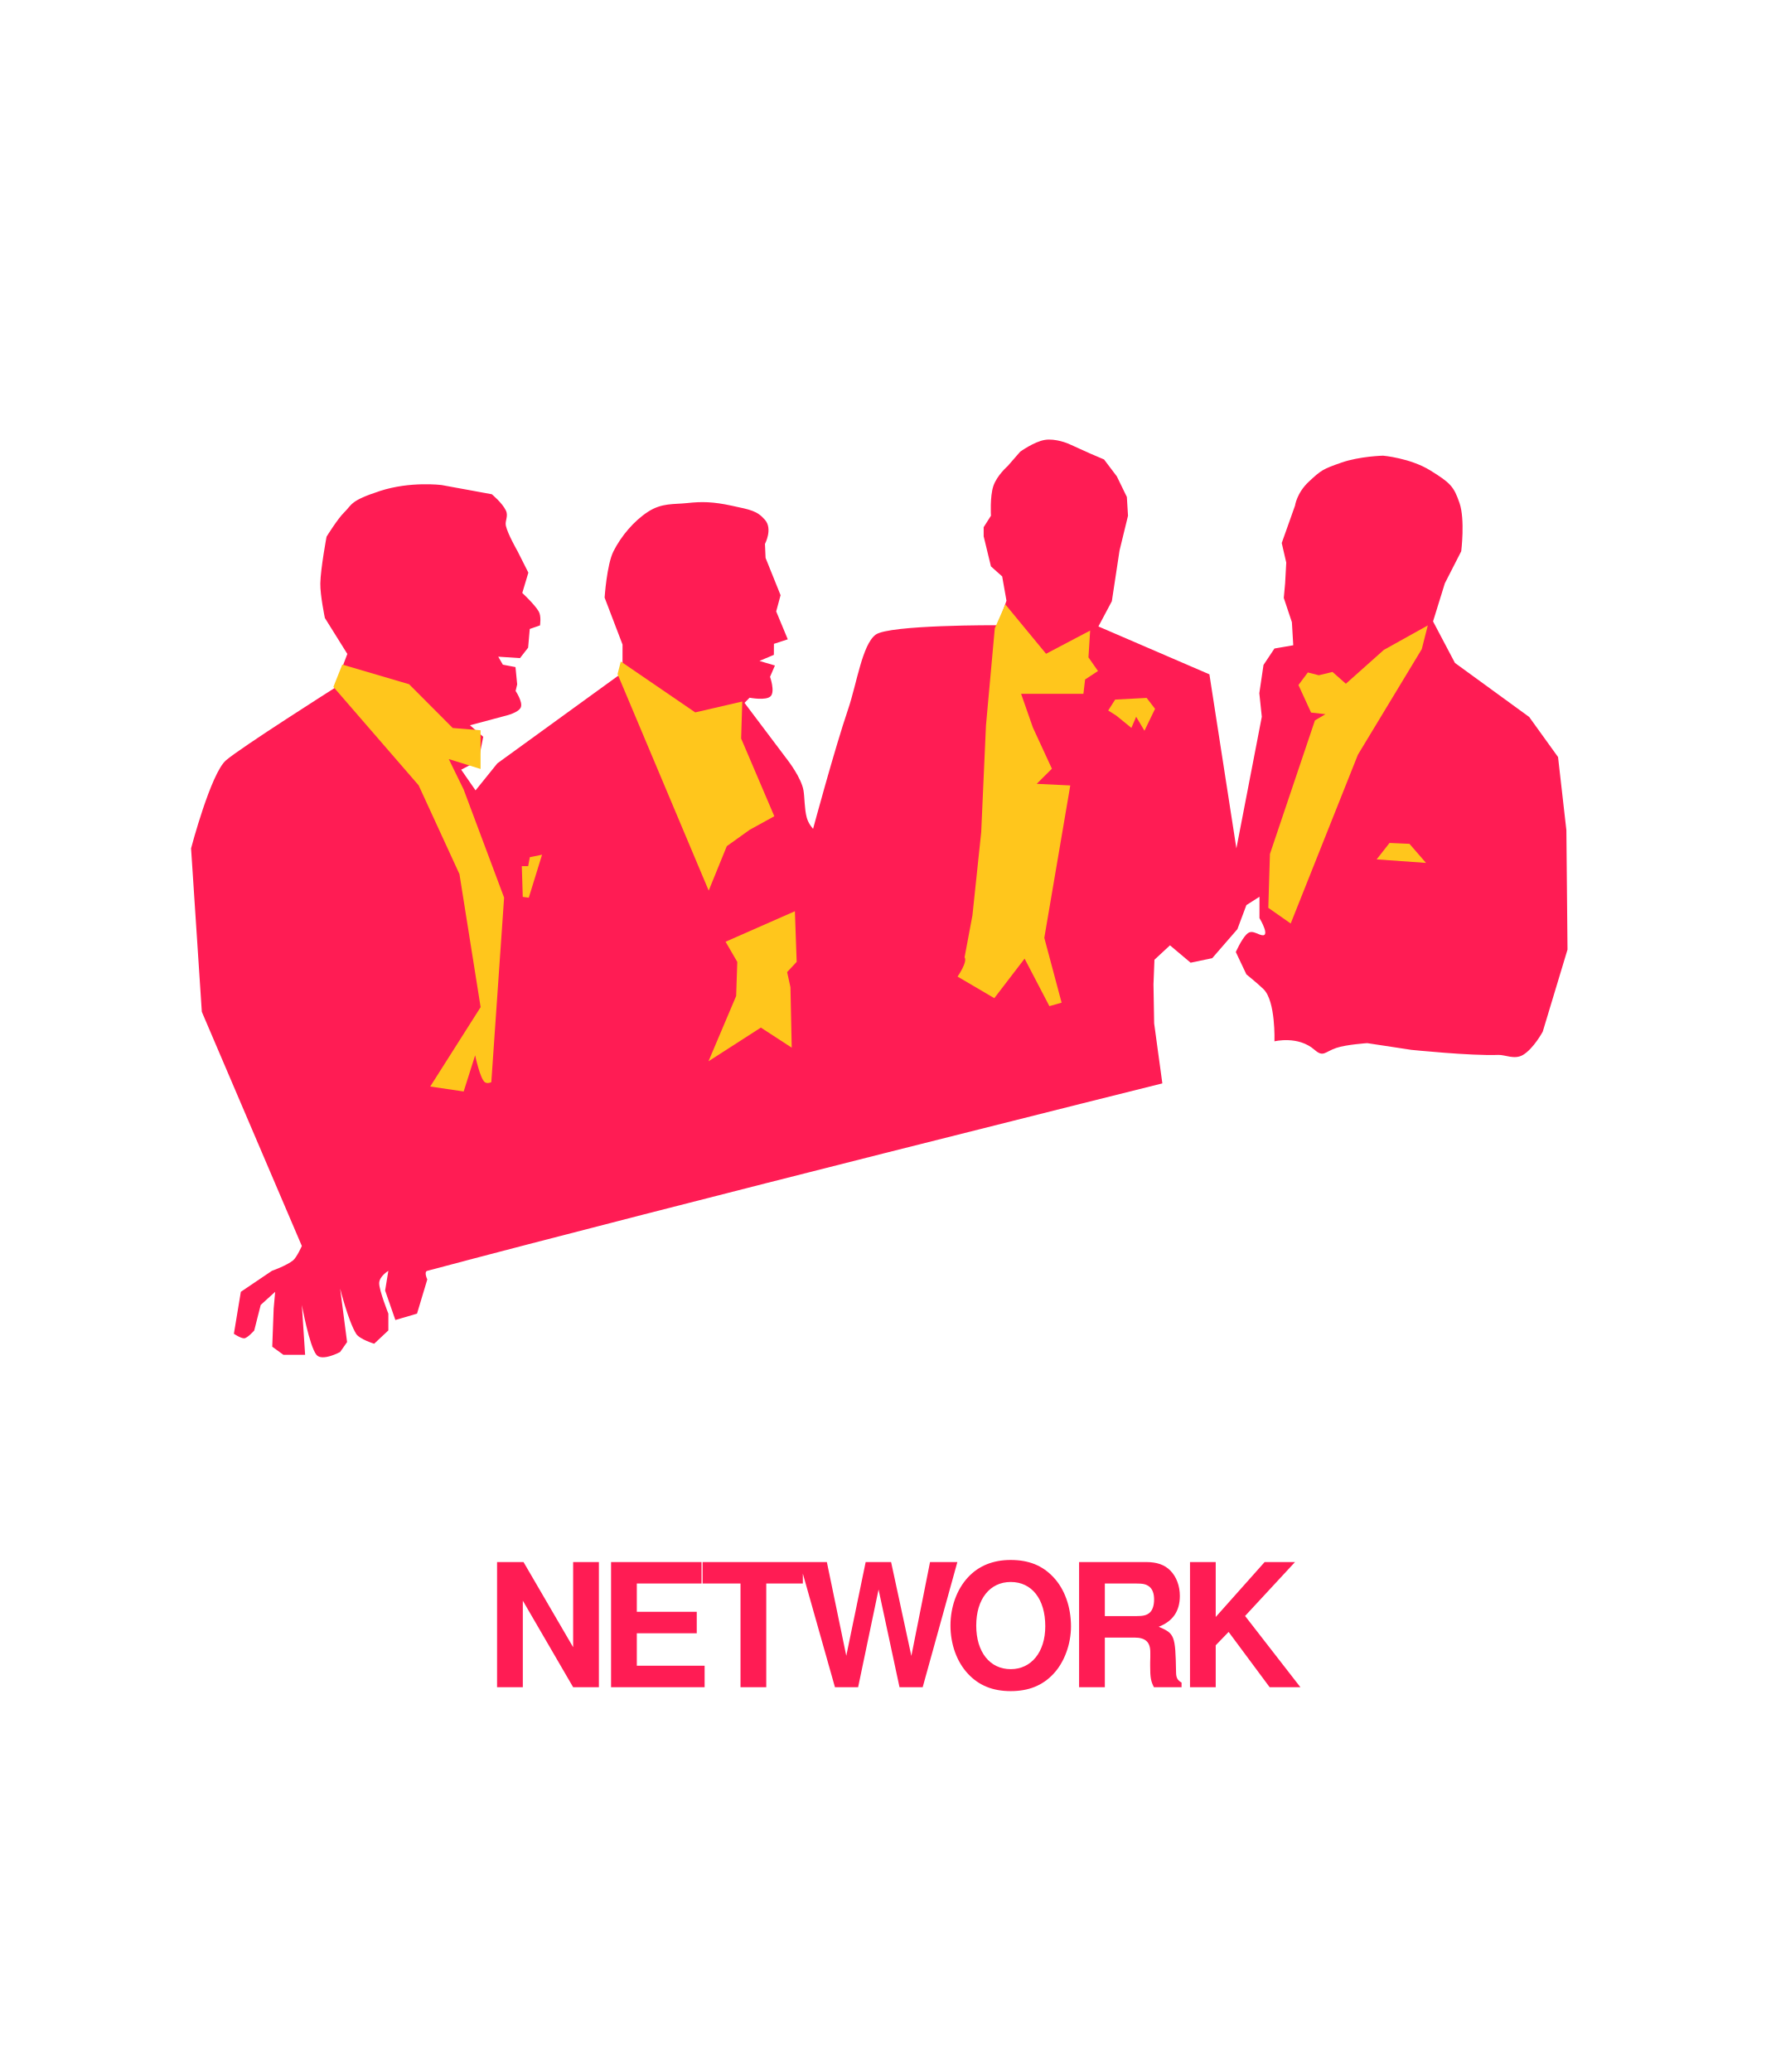
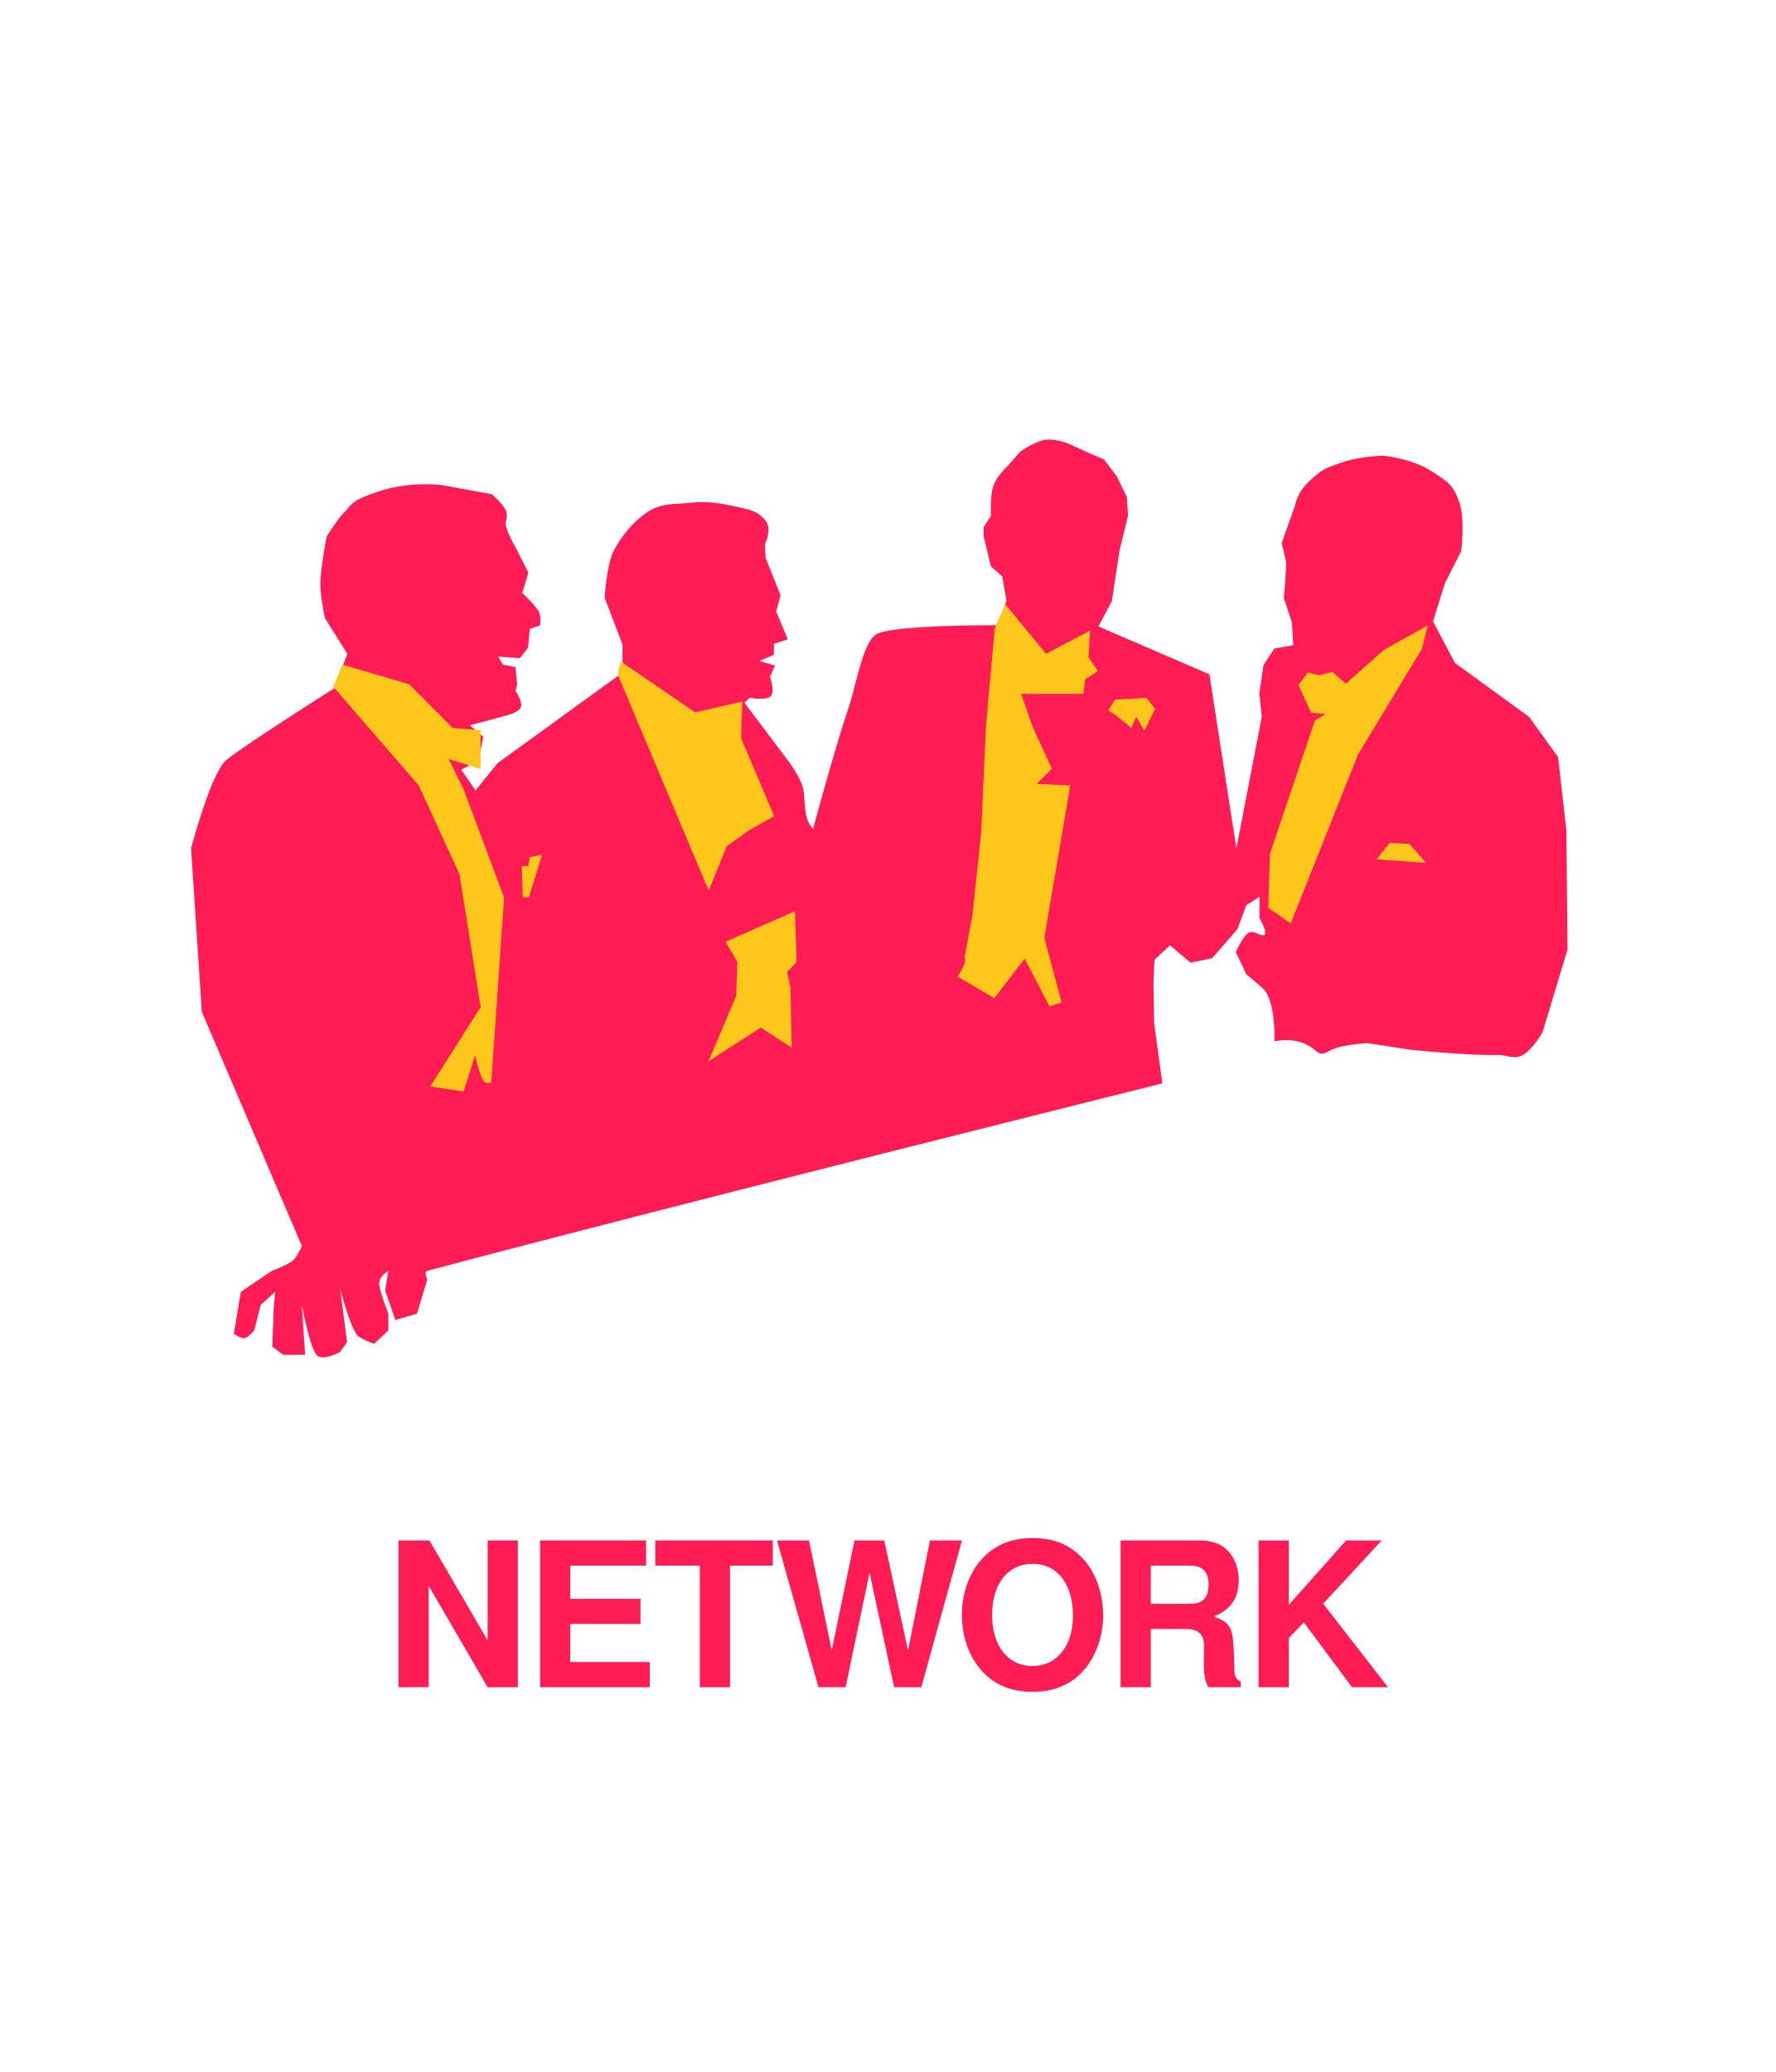
<svg xmlns="http://www.w3.org/2000/svg" width="600px" height="700px" viewBox="0 0 600 700" version="1.1" style="background: #FFC61C;">
  <defs>
    <style type="text/css">

            #networktext {
-                 font-family: 'Helvetica Neue', 'Helvetica', 'Arial';
-                 font-size: 58px;
+                 font-family: 'LucidaGrande-Bold', 'Lucida Grande', 'Helvetica Neue', 'Helvetica', 'Arial';
+                 font-size: 68px;
                font-weight: bold;
-                 letter-spacing: -4px;
+                 letter-spacing: -2px;
            }
        </style>
  </defs>
  <g id="Network" stroke="none" stroke-width="1" fill="none" fill-rule="evenodd">
    <g id="network">
      <text id="networktext" fill="#FF1C54">
-         <tspan x="164" y="570">NETWORK</tspan>
+         <tspan x="130" y="570">NETWORK</tspan>
      </text>
      <g id="Group" transform="translate(64, 148)">
        <path d="M4.188,193.826 L0.552,138.612 C0.552,138.612 7.223,113.259 12.359,108.855 C17.495,104.451 48.962,84.494 48.962,84.494 L53.351,72.925 L45.763,60.781 C45.763,60.781 44.143,53.081 44.226,49.072 C44.334,43.92 46.336,33.299 46.336,33.299 C46.336,33.299 50.101,27.23 52.252,25.14 C55.017,22.455 54.079,21.234 64.38,17.874 C74.68,14.514 85.173,15.86 85.173,15.86 L102.158,18.973 C102.158,18.973 105.668,21.863 106.911,24.454 C107.854,26.419 106.536,27.899 106.911,29.616 C107.515,32.382 110.872,38.244 110.872,38.244 L114.512,45.464 L112.458,52.318 C112.458,52.318 116.589,56.142 118.007,58.559 C118.95,60.166 118.443,63.292 118.443,63.292 L114.985,64.483 L114.435,70.802 L111.687,74.335 L104.337,73.854 L105.894,76.554 L110.161,77.366 L110.734,83.213 L110.201,85.43 C110.201,85.43 112.692,89.112 111.971,90.944 C111.249,92.776 106.911,93.781 106.911,93.781 L94.783,97.027 L99.269,100.918 L97.668,108.977 L91.821,112.03 L96.668,119.02 L104.041,109.885 L146.312,79.235 L146.333,69.763 L140.274,53.897 C140.274,53.897 141.01,42.719 143.268,38.244 C145.885,33.059 150.184,27.998 154.898,24.919 C159.612,21.841 163.628,22.448 168.22,21.949 C173.067,21.422 176.84,21.465 183.216,22.844 C189.593,24.222 191.765,24.532 194.451,27.619 C197.137,30.706 194.451,35.756 194.451,35.756 L194.655,40.477 L199.726,53.08 L198.244,58.559 L202.16,67.986 L197.482,69.512 L197.459,73.236 L192.588,75.288 L197.817,76.838 L196.169,80.654 C196.169,80.654 197.935,85.618 196.375,87.211 C194.815,88.805 189.255,87.714 189.255,87.714 L187.544,89.454 L202.16,108.855 C202.16,108.855 206.72,114.718 207.466,119.02 C207.868,121.338 207.774,125.259 208.56,128.189 C209.146,130.376 210.71,132.01 210.71,132.01 C210.71,132.01 217.959,105.069 222.559,91.545 C225.449,83.046 227.301,69.83 231.825,66.431 C236.349,63.032 273.092,63.223 273.092,63.223 L276.046,54.944 L274.597,46.737 L270.802,43.35 L268.344,33.206 L268.34,30.1 L270.802,26.239 C270.802,26.239 270.412,19.771 271.618,16.192 C272.823,12.613 276.458,9.448 276.458,9.448 L280.676,4.608 C280.676,4.608 285.359,1.217 289.007,0.618 C292.654,0.019 297.032,1.922 297.032,1.922 L304.226,5.175 L309.013,7.222 L313.341,12.951 L316.721,19.895 L317.11,26.239 L314.249,37.976 L311.645,55.125 L307.111,63.642 L344.612,79.815 L353.727,138.612 L362.313,94.155 L361.475,86.179 L362.886,76.647 L366.589,71.092 L372.939,69.993 L372.48,62.207 L369.739,53.998 L370.191,49.072 L370.573,42.06 L369.047,35.449 L373.538,22.813 C373.538,22.813 374.115,18.521 378.228,14.698 C382.341,10.875 382.868,10.497 389.149,8.305 C395.429,6.112 403.302,5.945 403.302,5.945 C403.302,5.945 412.495,6.749 419.239,10.929 C425.982,15.11 427.192,16.309 429.115,21.949 C431.038,27.589 429.688,38.244 429.688,38.244 L424.154,49.072 L420.17,61.933 L427.567,75.96 L452.646,94.208 L462.402,107.756 L465.219,132.467 L465.599,172.802 L457.227,200.546 C457.227,200.546 454.14,206.262 450.565,208.389 C447.69,210.099 444.521,208.297 442.219,208.389 C432.959,208.756 412.805,206.676 412.805,206.676 L397.934,204.412 C397.934,204.412 390.865,204.877 387.45,206.041 C383.565,207.366 383.114,209.273 380.145,206.676 C374.566,201.795 366.589,203.802 366.589,203.802 C366.589,203.802 367.055,190.224 362.886,186.171 C360.875,184.215 357.108,181.183 357.108,181.183 L353.533,173.635 C353.533,173.635 355.342,169.517 357.108,167.699 C358.491,166.275 359.584,166.916 361.525,167.699 C365.943,169.482 361.525,162.164 361.525,162.164 L361.525,154.959 L357.108,157.775 L354.064,165.916 L345.559,175.71 L338.26,177.236 L331.293,171.368 L326.042,176.236 L325.716,184.563 L325.943,197.751 L328.712,218.007 C328.712,218.007 161.902,259.594 80.369,281.335 C79.121,281.668 80.369,284.228 80.369,284.228 L76.895,295.797 L69.58,297.951 L66.117,287.986 L67.209,281.335 C67.209,281.335 64.11,283.187 64.11,285.538 C64.11,288.007 67.209,295.797 67.209,295.797 L67.209,301.464 L62.421,305.962 C62.421,305.962 57.477,304.468 56.322,302.597 C53.642,298.253 50.917,287.318 50.917,287.318 L53.268,305.405 L50.917,308.755 C50.917,308.755 44.822,312.055 42.915,309.71 C40.51,306.755 37.981,292.855 37.981,292.855 L39.087,309.71 L31.752,309.71 L27.981,306.963 L28.462,294.057 L28.966,288.425 L24.085,292.855 L21.891,301.498 C21.891,301.498 19.56,304.139 18.469,304.139 C17.269,304.139 15.02,302.597 15.02,302.597 L17.37,288.425 L27.867,281.335 C27.867,281.335 32.893,279.564 35.05,277.774 C36.264,276.766 37.981,272.943 37.981,272.943 L4.188,193.826 Z" id="Path-1" fill="#FF1C54" />
        <path d="M48.638,84.056 L51.643,76.518 L74.216,83.159 L88.959,97.947 L98.366,98.711 L98.366,111.791 L87.62,108.447 L92.656,118.741 L106.317,155.247 L101.992,217.608 C101.992,217.608 100.689,218.242 99.809,217.608 C98.19,216.441 96.532,208.52 96.532,208.52 L92.656,220.745 L81.357,219.067 L98.383,192.25 L91.235,147.315 L77.436,117.303 L48.638,84.056 Z" id="Path-2" fill="#FFC61C" />
        <polygon id="Path-3" fill="#FFC61C" points="175.368 210.541 184.719 188.477 185.101 176.977 181.14 170.153 204.564 159.849 205.161 176.953 201.939 180.411 203.061 185.517 203.489 205.94 193.063 199.161" />
        <polygon id="Path-4" fill="#FFC61C" points="175.439 152.881 144.648 79.729 145.747 75.479 170.89 92.674 186.782 88.995 186.4 101.495 197.611 127.758 189.285 132.336 181.553 137.87" />
        <path d="M259.522,181.927 L271.937,189.219 L282.172,175.863 L290.546,191.913 L294.674,190.739 L288.829,168.835 L297.606,117.357 L286.263,116.807 L291.394,111.701 L284.973,97.788 L280.989,86.402 L302.041,86.402 L302.613,81.556 L306.967,78.693 L303.746,74.087 L304.32,65.024 L289.423,72.87 L275.658,56.183 L272.101,64.273 L269.121,97.079 L267.51,133.145 L264.553,161.218 L261.892,175.399 C263.006,176.931 259.522,181.927 259.522,181.927 Z" id="Path-5" fill="#FFC61C" opacity="0.999" />
        <polygon id="Path-6" fill="#FFC61C" points="416.356 71.307 418.397 63.288 403.53 71.568 390.715 82.994 386.202 79.008 381.57 80.13 377.869 79.177 374.695 83.427 378.96 92.732 383.807 93.281 380.261 95.388 365.061 140.508 364.511 158.702 372.076 163.997 394.782 106.973" />
        <polygon id="Path-7" fill="#FFC61C" points="112.298 144.625 114.447 144.625 115.008 141.596 119.137 140.748 114.653 155.276 112.622 155.001" />
        <polygon id="Path-8" fill="#FFC61C" points="401.115 142.329 405.469 136.78 412.198 137.078 417.793 143.519" />
        <polygon id="Path-9" fill="#FFC61C" points="310.417 92.029 312.769 88.342 323.408 87.781 326.247 91.467 322.668 98.875 319.863 94.15 318.252 97.909 313.135 93.746" />
      </g>
    </g>
  </g>
</svg>
